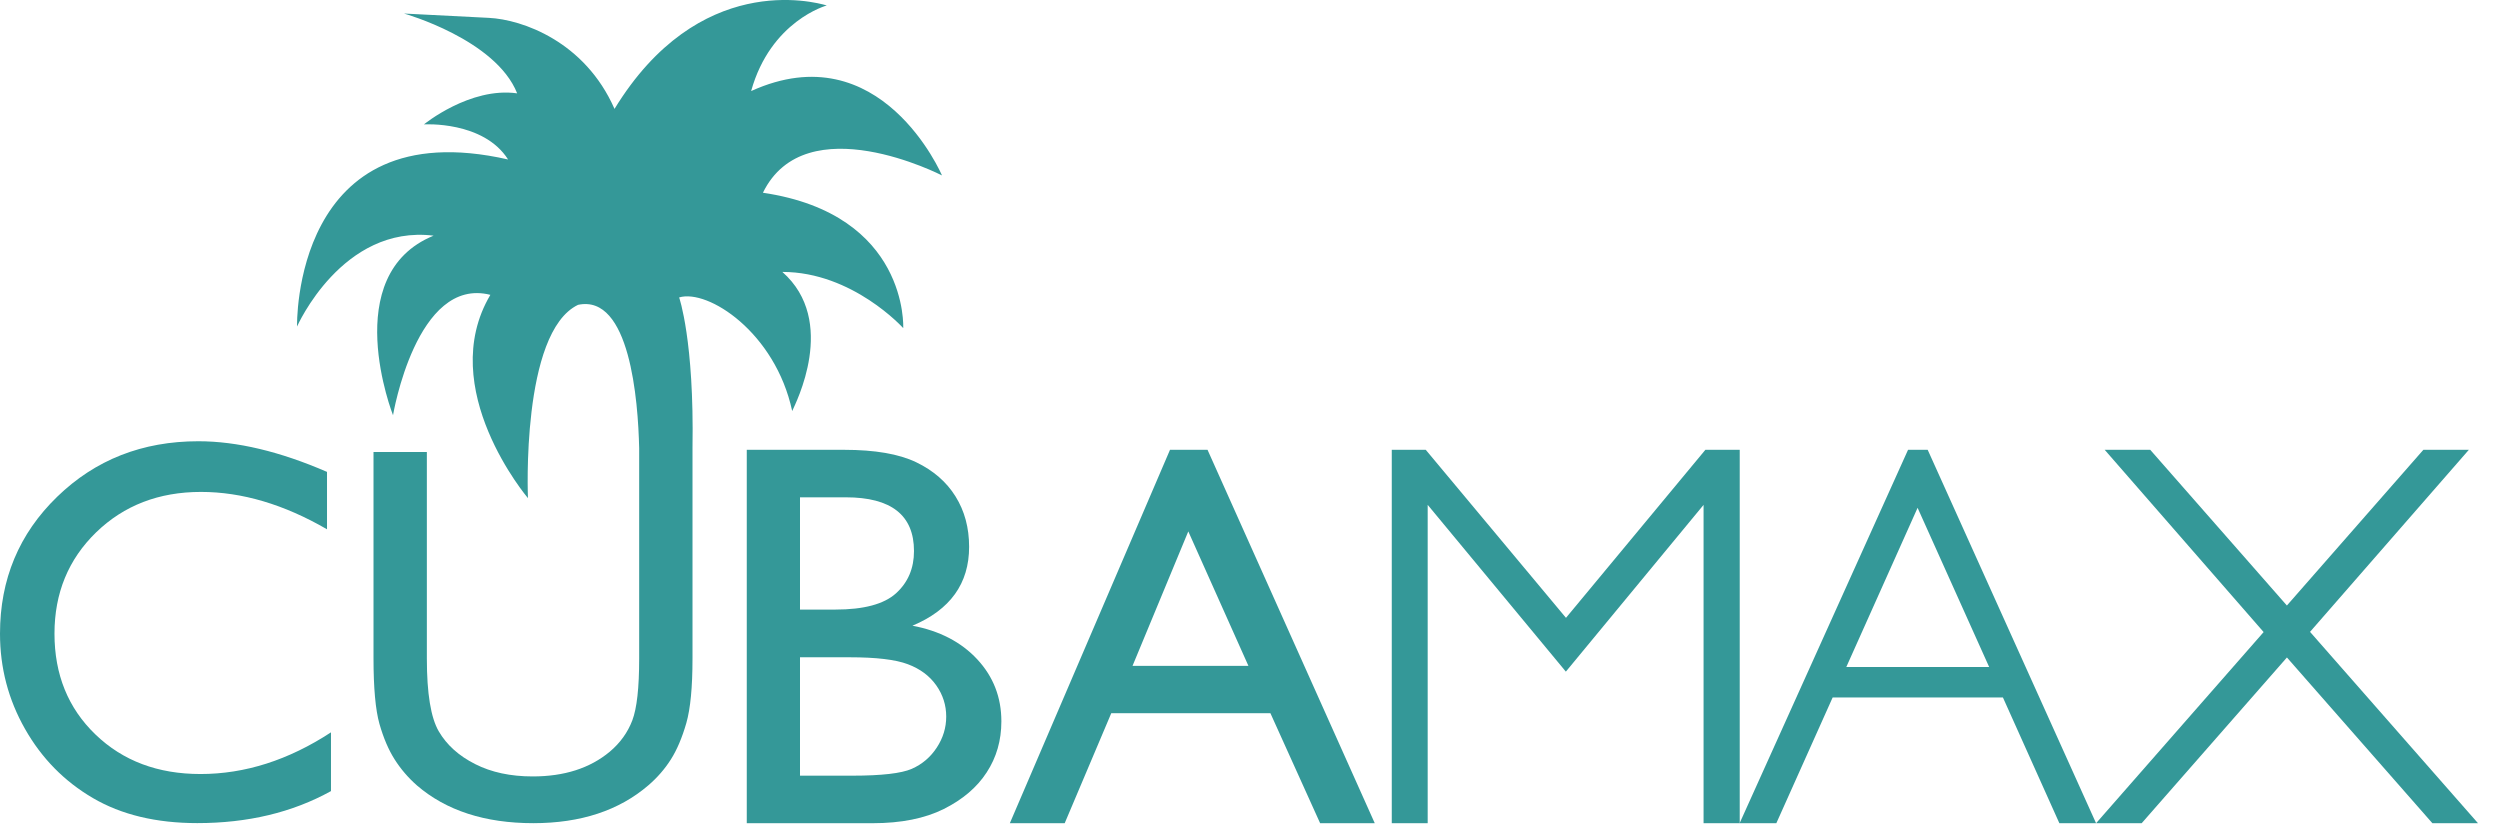
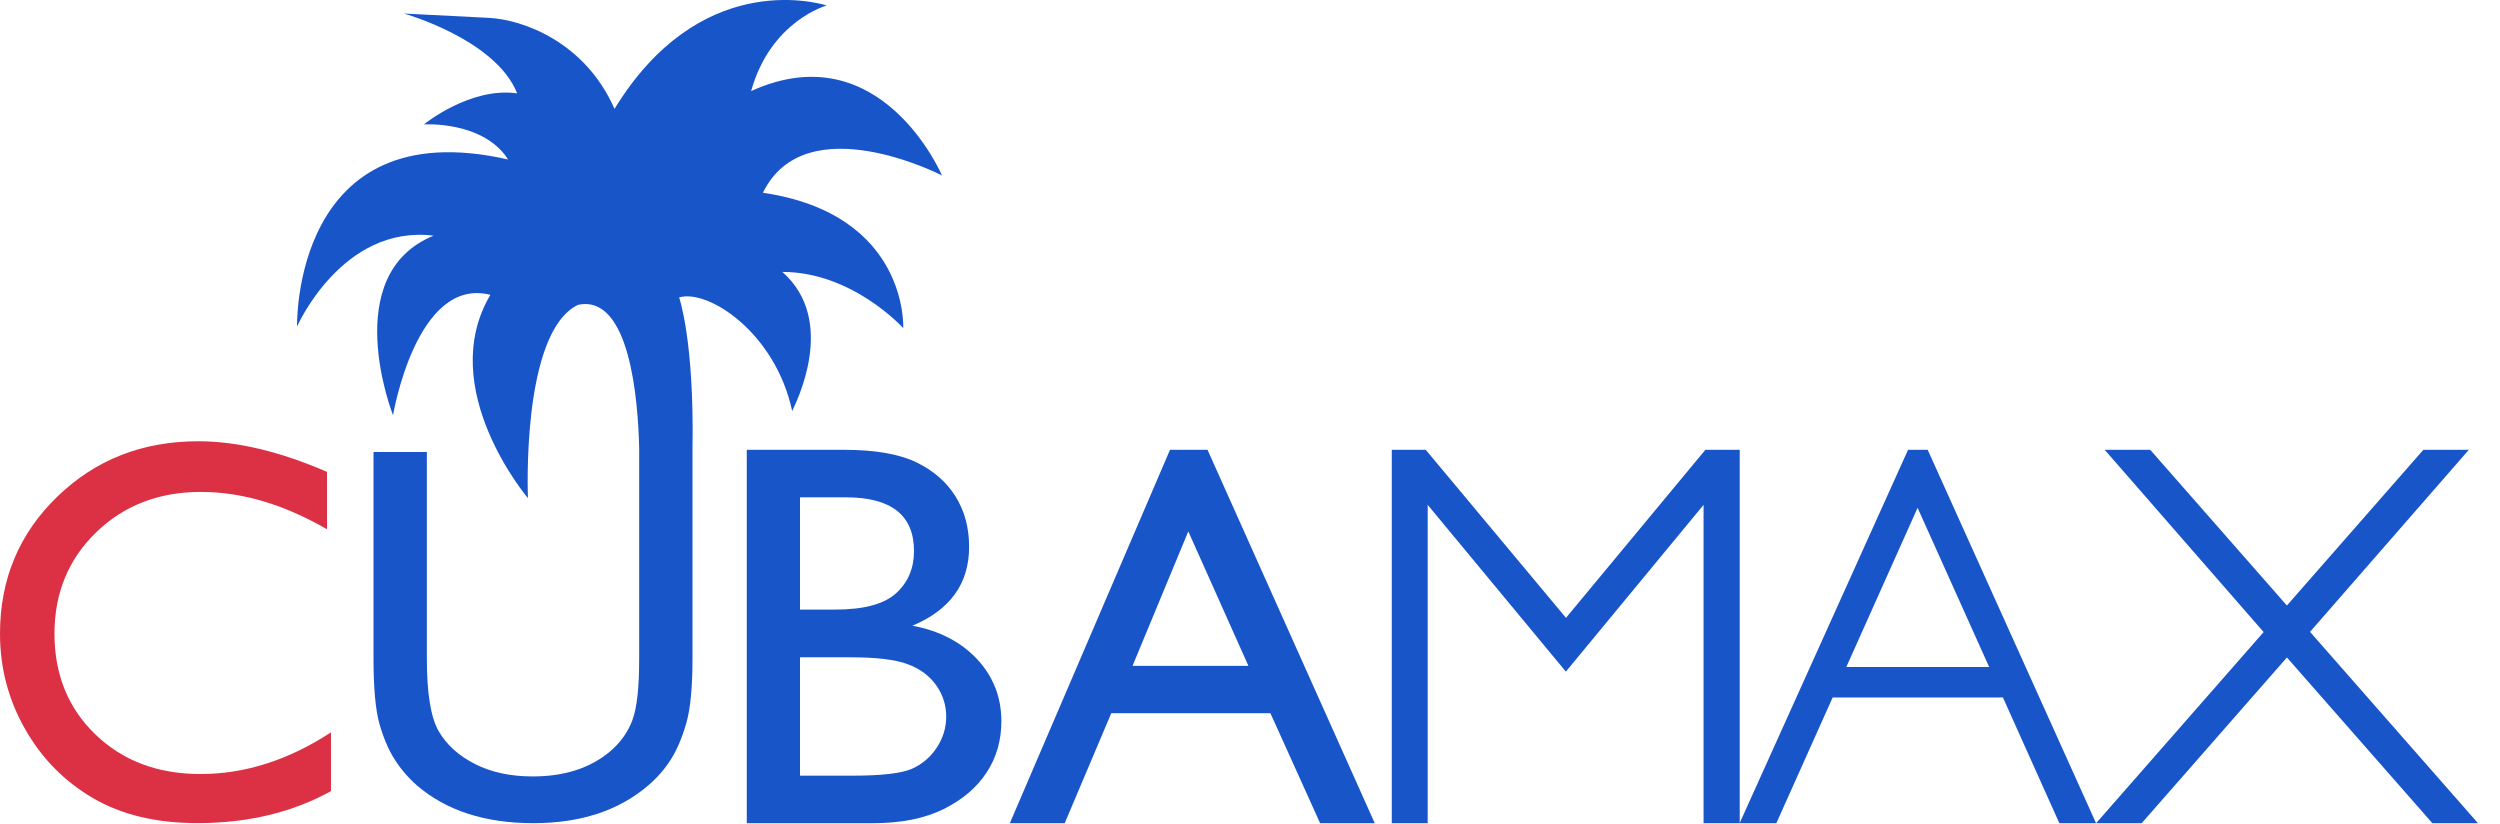
<svg xmlns="http://www.w3.org/2000/svg" aria-label="Cuba Max icon" role="img" fill="none" viewBox="0 0 82 27">
-   <path clip-rule="evenodd" d="M10.856 24.021V25.948C9.59 26.649 8.128 26.998 6.472 26.998C5.125 26.998 3.983 26.724 3.047 26.176C2.108 25.627 1.367 24.872 0.82 23.908C0.273 22.946 0 21.904 0 20.784C0 19.003 0.625 17.506 1.876 16.293C3.127 15.079 4.672 14.473 6.506 14.473C7.771 14.473 9.178 14.807 10.726 15.478V17.361C9.316 16.544 7.938 16.135 6.592 16.135C5.212 16.135 4.065 16.577 3.153 17.461C2.243 18.346 1.787 19.453 1.787 20.784C1.787 22.126 2.235 23.229 3.132 24.092C4.029 24.956 5.177 25.388 6.576 25.388C8.036 25.388 9.462 24.932 10.856 24.021Z" fill="#349898" fill-rule="evenodd" />
-   <path clip-rule="evenodd" d="M27.874 21.559H26.24V25.442H27.961C28.915 25.442 29.564 25.367 29.904 25.219C30.245 25.069 30.519 24.837 30.726 24.521C30.933 24.206 31.036 23.867 31.036 23.505C31.036 23.13 30.927 22.789 30.709 22.479C30.49 22.169 30.18 21.938 29.779 21.787C29.376 21.634 28.741 21.559 27.874 21.559ZM27.742 16.312H26.24V19.994H27.401C28.334 19.994 28.996 19.816 29.39 19.46C29.783 19.103 29.979 18.641 29.979 18.075C29.979 16.899 29.234 16.312 27.742 16.312ZM28.626 27.001H24.494V14.754H27.691C28.699 14.754 29.485 14.89 30.05 15.161C30.614 15.433 31.046 15.807 31.342 16.284C31.639 16.76 31.787 17.312 31.787 17.936C31.787 19.14 31.168 20.002 29.928 20.523C30.818 20.691 31.527 21.059 32.054 21.626C32.581 22.193 32.845 22.871 32.845 23.66C32.845 24.286 32.684 24.845 32.363 25.335C32.045 25.826 31.574 26.226 30.954 26.536C30.333 26.845 29.558 27.001 28.626 27.001Z" fill="#349898" fill-rule="evenodd" />
-   <path clip-rule="evenodd" d="M40.948 21.84L38.976 17.43L37.147 21.84H40.948ZM38.376 14.754H39.607L45.092 27.001H43.3L41.669 23.392H36.45L34.922 27.001H33.123L38.376 14.754Z" fill="#349898" fill-rule="evenodd" />
-   <path clip-rule="evenodd" d="M25.024 6.322C26.427 3.45 30.897 5.754 30.897 5.754C30.897 5.754 28.893 1.053 24.637 2.987C25.279 0.681 27.118 0.179 27.118 0.179C26.685 0.052 22.915 -0.939 20.156 3.572C19.185 1.358 17.127 0.641 16.038 0.586L13.251 0.444C13.251 0.444 16.26 1.289 16.963 3.062C15.417 2.843 13.905 4.08 13.905 4.08C13.905 4.08 15.855 3.957 16.665 5.231C9.573 3.619 9.743 10.71 9.743 10.71C9.743 10.71 11.22 7.36 14.222 7.73C11.079 9.012 12.891 13.62 12.891 13.62C12.891 13.62 13.655 9.052 16.084 9.671C14.264 12.743 17.317 16.339 17.317 16.339C17.317 16.339 17.081 10.902 18.959 9.999C20.66 9.637 20.929 13.129 20.965 14.701V21.603C20.965 22.56 20.89 23.236 20.739 23.631C20.588 24.026 20.342 24.368 19.999 24.657C19.349 25.198 18.507 25.467 17.475 25.467C16.748 25.467 16.118 25.333 15.585 25.062C15.051 24.793 14.653 24.435 14.392 23.989C14.131 23.541 14.001 22.746 14.001 21.603V14.825H12.251V21.586C12.251 22.566 12.317 23.286 12.446 23.744C12.577 24.203 12.742 24.591 12.943 24.907C13.143 25.223 13.387 25.508 13.678 25.764C14.635 26.587 15.907 27 17.491 27C19.047 27 20.306 26.585 21.27 25.755C21.56 25.505 21.806 25.223 22.006 24.907C22.206 24.591 22.374 24.194 22.511 23.718C22.647 23.243 22.714 22.538 22.714 21.603V14.701C22.773 11.17 22.276 9.756 22.276 9.756C23.218 9.472 25.43 10.901 25.984 13.482C26.086 13.247 27.494 10.534 25.661 8.919C27.966 8.919 29.626 10.762 29.626 10.762C29.626 10.762 29.811 7.03 25.024 6.322Z" fill="#349898" fill-rule="evenodd" />
-   <path clip-rule="evenodd" d="M55.936 14.754L51.364 20.265L46.8 14.796L46.765 14.754H45.65V27.001H46.828V16.559L51.36 22.03L55.877 16.56V27.001H57.063V14.754H55.936Z" fill="#349898" fill-rule="evenodd" />
-   <path clip-rule="evenodd" d="M65.244 21.877H60.559L62.897 16.656L65.244 21.877ZM63.259 14.822L63.228 14.754H62.584L57.06 27.001H58.264L60.111 22.877H65.696L67.547 27.001H68.751L63.259 14.822Z" fill="#349898" fill-rule="evenodd" />
-   <path clip-rule="evenodd" d="M75.769 20.725L80.978 14.754H79.486L75.01 19.861L70.528 14.754H69.034L74.247 20.732L68.752 27.001H70.247L75.011 21.565L79.782 27.001H81.278L75.769 20.725Z" fill="#349898" fill-rule="evenodd" />
+   <path clip-rule="evenodd" d="M10.856 24.021V25.948C9.59 26.649 8.128 26.998 6.472 26.998C5.125 26.998 3.983 26.724 3.047 26.176C2.108 25.627 1.367 24.872 0.82 23.908C0.273 22.946 0 21.904 0 20.784C0 19.003 0.625 17.506 1.876 16.293C3.127 15.079 4.672 14.473 6.506 14.473C7.771 14.473 9.178 14.807 10.726 15.478V17.361C9.316 16.544 7.938 16.135 6.592 16.135C5.212 16.135 4.065 16.577 3.153 17.461C2.243 18.346 1.787 19.453 1.787 20.784C1.787 22.126 2.235 23.229 3.132 24.092C4.029 24.956 5.177 25.388 6.576 25.388C8.036 25.388 9.462 24.932 10.856 24.021Z" fill="#dc3045" fill-rule="evenodd" />
+   <path clip-rule="evenodd" d="M27.874 21.559H26.24V25.442H27.961C28.915 25.442 29.564 25.367 29.904 25.219C30.245 25.069 30.519 24.837 30.726 24.521C30.933 24.206 31.036 23.867 31.036 23.505C31.036 23.13 30.927 22.789 30.709 22.479C30.49 22.169 30.18 21.938 29.779 21.787C29.376 21.634 28.741 21.559 27.874 21.559ZM27.742 16.312H26.24V19.994H27.401C28.334 19.994 28.996 19.816 29.39 19.46C29.783 19.103 29.979 18.641 29.979 18.075C29.979 16.899 29.234 16.312 27.742 16.312ZM28.626 27.001H24.494V14.754H27.691C28.699 14.754 29.485 14.89 30.05 15.161C30.614 15.433 31.046 15.807 31.342 16.284C31.639 16.76 31.787 17.312 31.787 17.936C31.787 19.14 31.168 20.002 29.928 20.523C30.818 20.691 31.527 21.059 32.054 21.626C32.581 22.193 32.845 22.871 32.845 23.66C32.845 24.286 32.684 24.845 32.363 25.335C32.045 25.826 31.574 26.226 30.954 26.536C30.333 26.845 29.558 27.001 28.626 27.001Z" fill="#1855c9" fill-rule="evenodd" />
+   <path clip-rule="evenodd" d="M40.948 21.84L38.976 17.43L37.147 21.84H40.948ZM38.376 14.754H39.607L45.092 27.001H43.3L41.669 23.392H36.45L34.922 27.001H33.123L38.376 14.754Z" fill="#1855c9" fill-rule="evenodd" />
+   <path clip-rule="evenodd" d="M25.024 6.322C26.427 3.45 30.897 5.754 30.897 5.754C30.897 5.754 28.893 1.053 24.637 2.987C25.279 0.681 27.118 0.179 27.118 0.179C26.685 0.052 22.915 -0.939 20.156 3.572C19.185 1.358 17.127 0.641 16.038 0.586L13.251 0.444C13.251 0.444 16.26 1.289 16.963 3.062C15.417 2.843 13.905 4.08 13.905 4.08C13.905 4.08 15.855 3.957 16.665 5.231C9.573 3.619 9.743 10.71 9.743 10.71C9.743 10.71 11.22 7.36 14.222 7.73C11.079 9.012 12.891 13.62 12.891 13.62C12.891 13.62 13.655 9.052 16.084 9.671C14.264 12.743 17.317 16.339 17.317 16.339C17.317 16.339 17.081 10.902 18.959 9.999C20.66 9.637 20.929 13.129 20.965 14.701V21.603C20.965 22.56 20.89 23.236 20.739 23.631C20.588 24.026 20.342 24.368 19.999 24.657C19.349 25.198 18.507 25.467 17.475 25.467C16.748 25.467 16.118 25.333 15.585 25.062C15.051 24.793 14.653 24.435 14.392 23.989C14.131 23.541 14.001 22.746 14.001 21.603V14.825H12.251V21.586C12.251 22.566 12.317 23.286 12.446 23.744C12.577 24.203 12.742 24.591 12.943 24.907C13.143 25.223 13.387 25.508 13.678 25.764C14.635 26.587 15.907 27 17.491 27C19.047 27 20.306 26.585 21.27 25.755C21.56 25.505 21.806 25.223 22.006 24.907C22.206 24.591 22.374 24.194 22.511 23.718C22.647 23.243 22.714 22.538 22.714 21.603V14.701C22.773 11.17 22.276 9.756 22.276 9.756C23.218 9.472 25.43 10.901 25.984 13.482C26.086 13.247 27.494 10.534 25.661 8.919C27.966 8.919 29.626 10.762 29.626 10.762C29.626 10.762 29.811 7.03 25.024 6.322Z" fill="#1855c9" fill-rule="evenodd" />
+   <path clip-rule="evenodd" d="M55.936 14.754L51.364 20.265L46.8 14.796L46.765 14.754H45.65V27.001H46.828V16.559L51.36 22.03L55.877 16.56V27.001H57.063V14.754H55.936Z" fill="#1855c9" fill-rule="evenodd" />
+   <path clip-rule="evenodd" d="M65.244 21.877H60.559L62.897 16.656L65.244 21.877ZM63.259 14.822L63.228 14.754H62.584L57.06 27.001H58.264L60.111 22.877H65.696L67.547 27.001H68.751L63.259 14.822Z" fill="#1855c9" fill-rule="evenodd" />
+   <path clip-rule="evenodd" d="M75.769 20.725L80.978 14.754H79.486L75.01 19.861L70.528 14.754H69.034L74.247 20.732L68.752 27.001H70.247L75.011 21.565L79.782 27.001H81.278L75.769 20.725Z" fill="#1855c9" fill-rule="evenodd" />
</svg>
